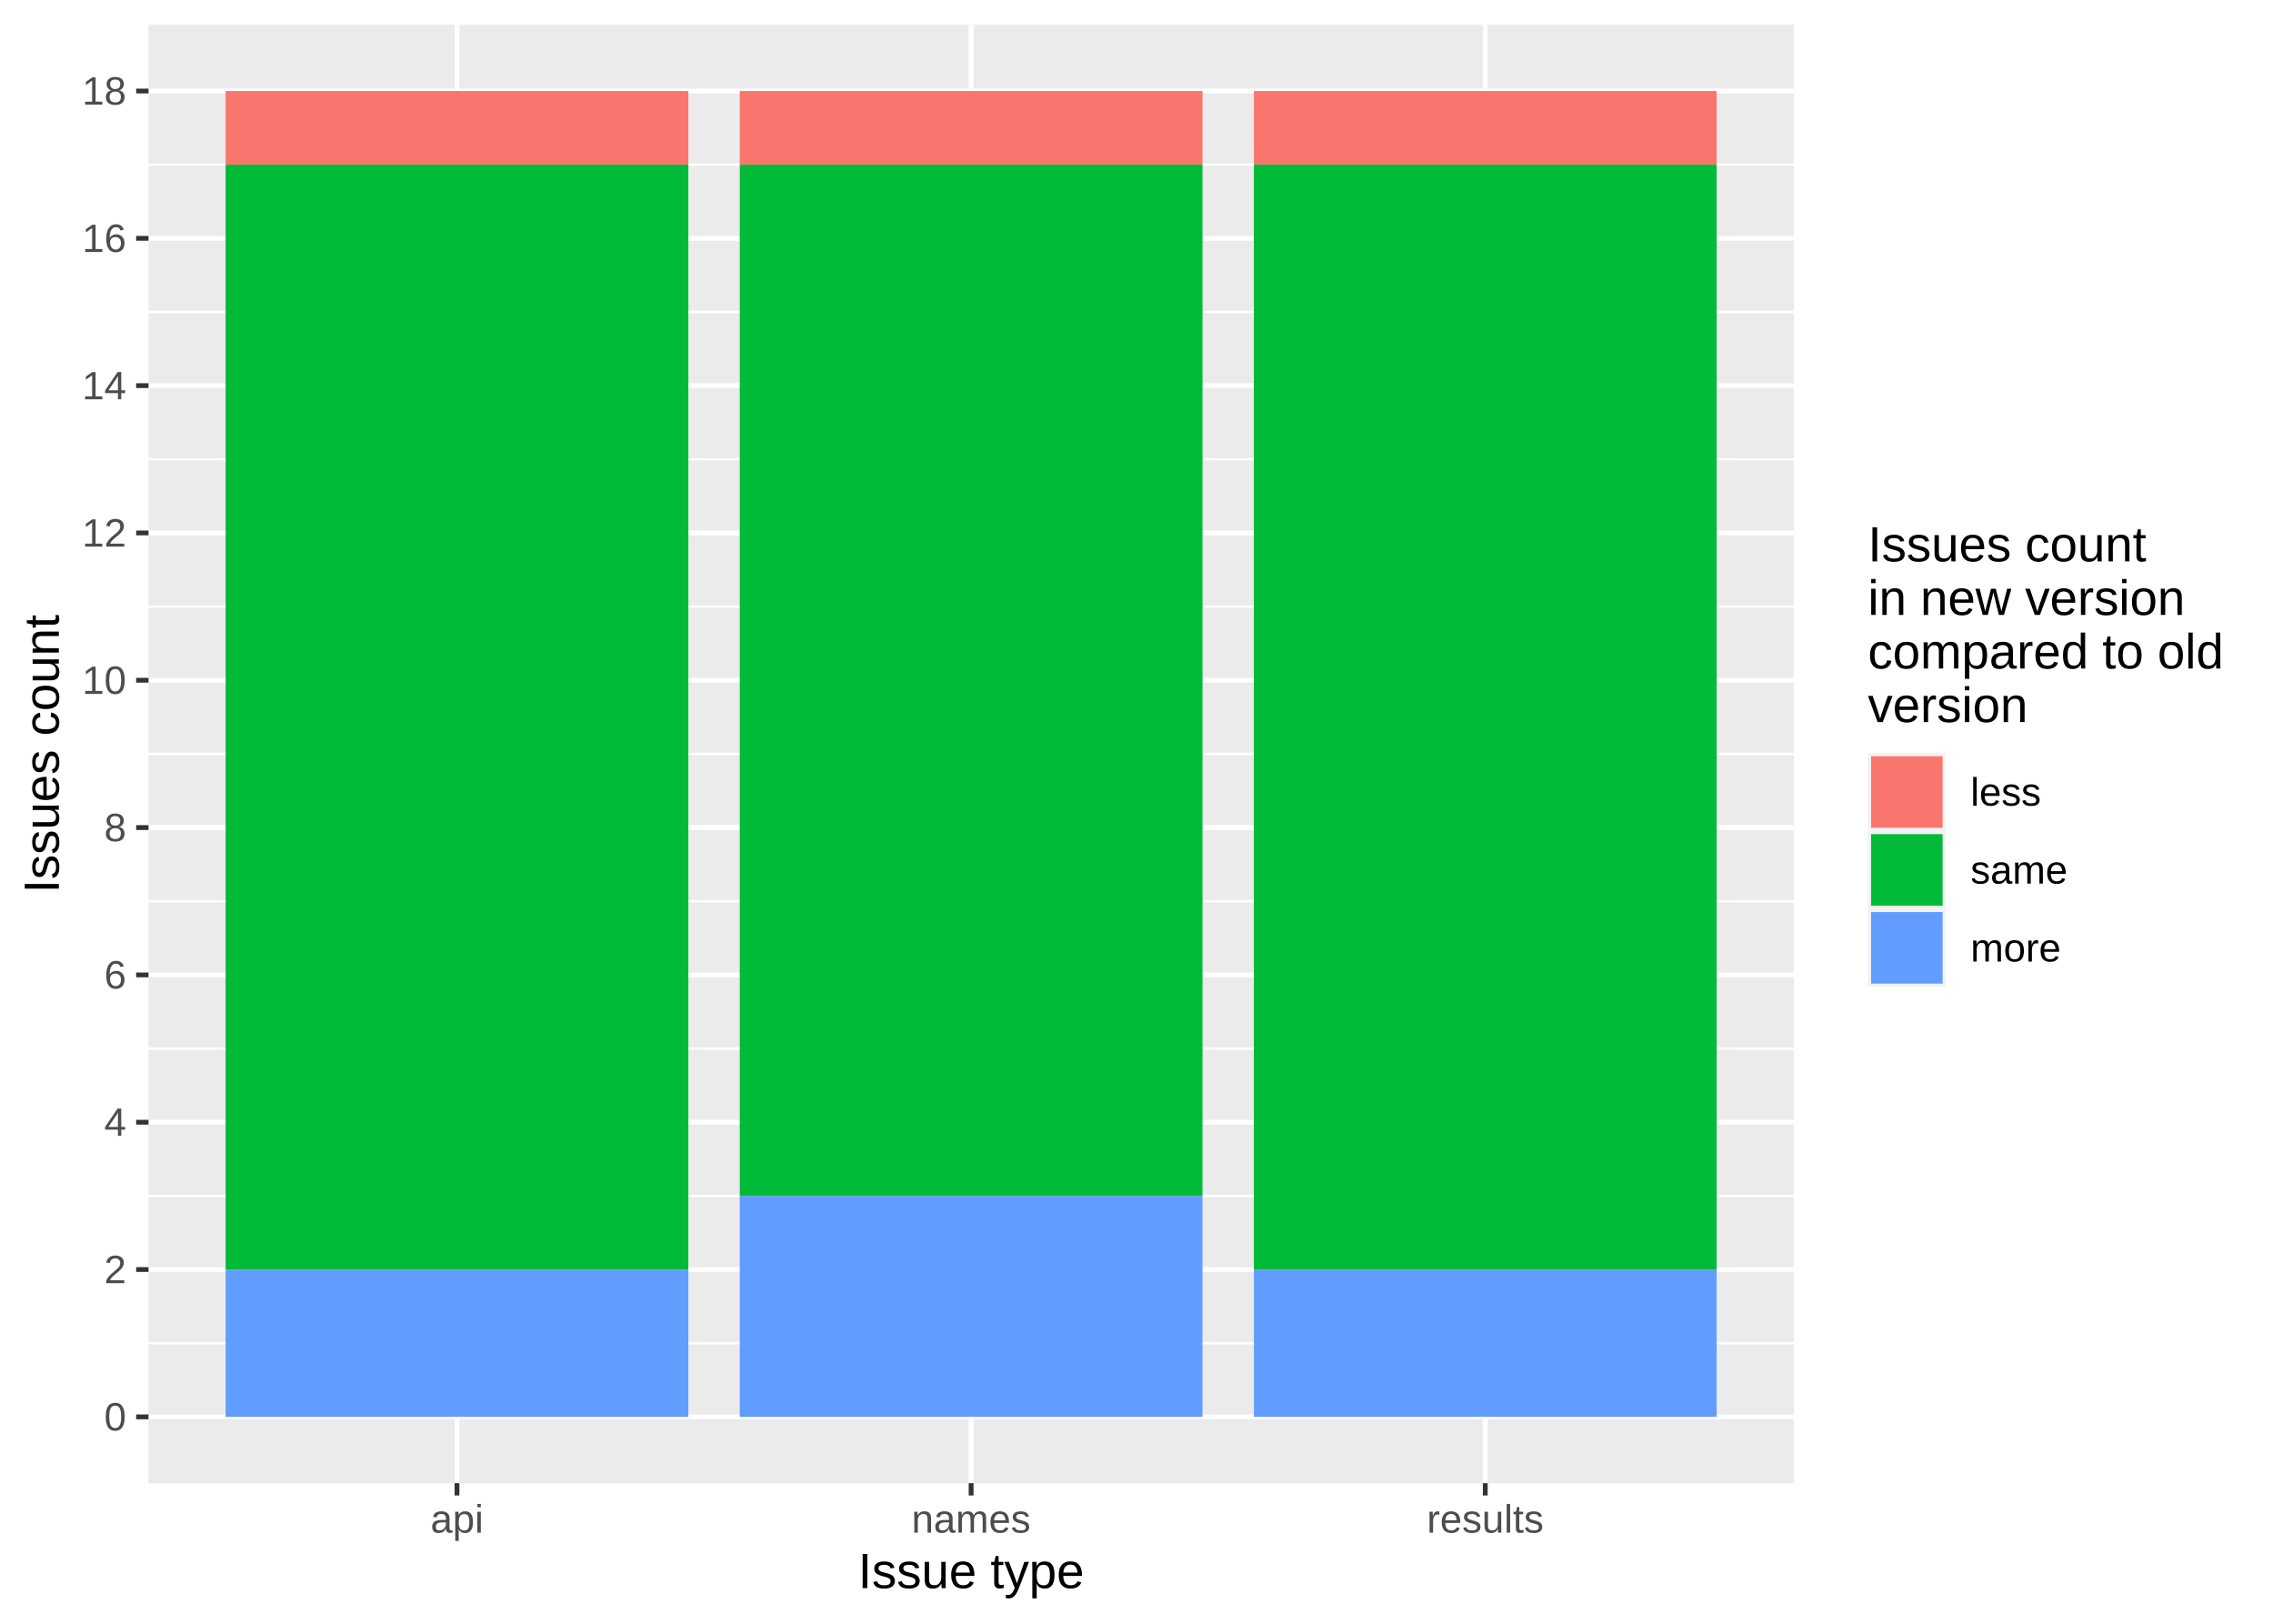
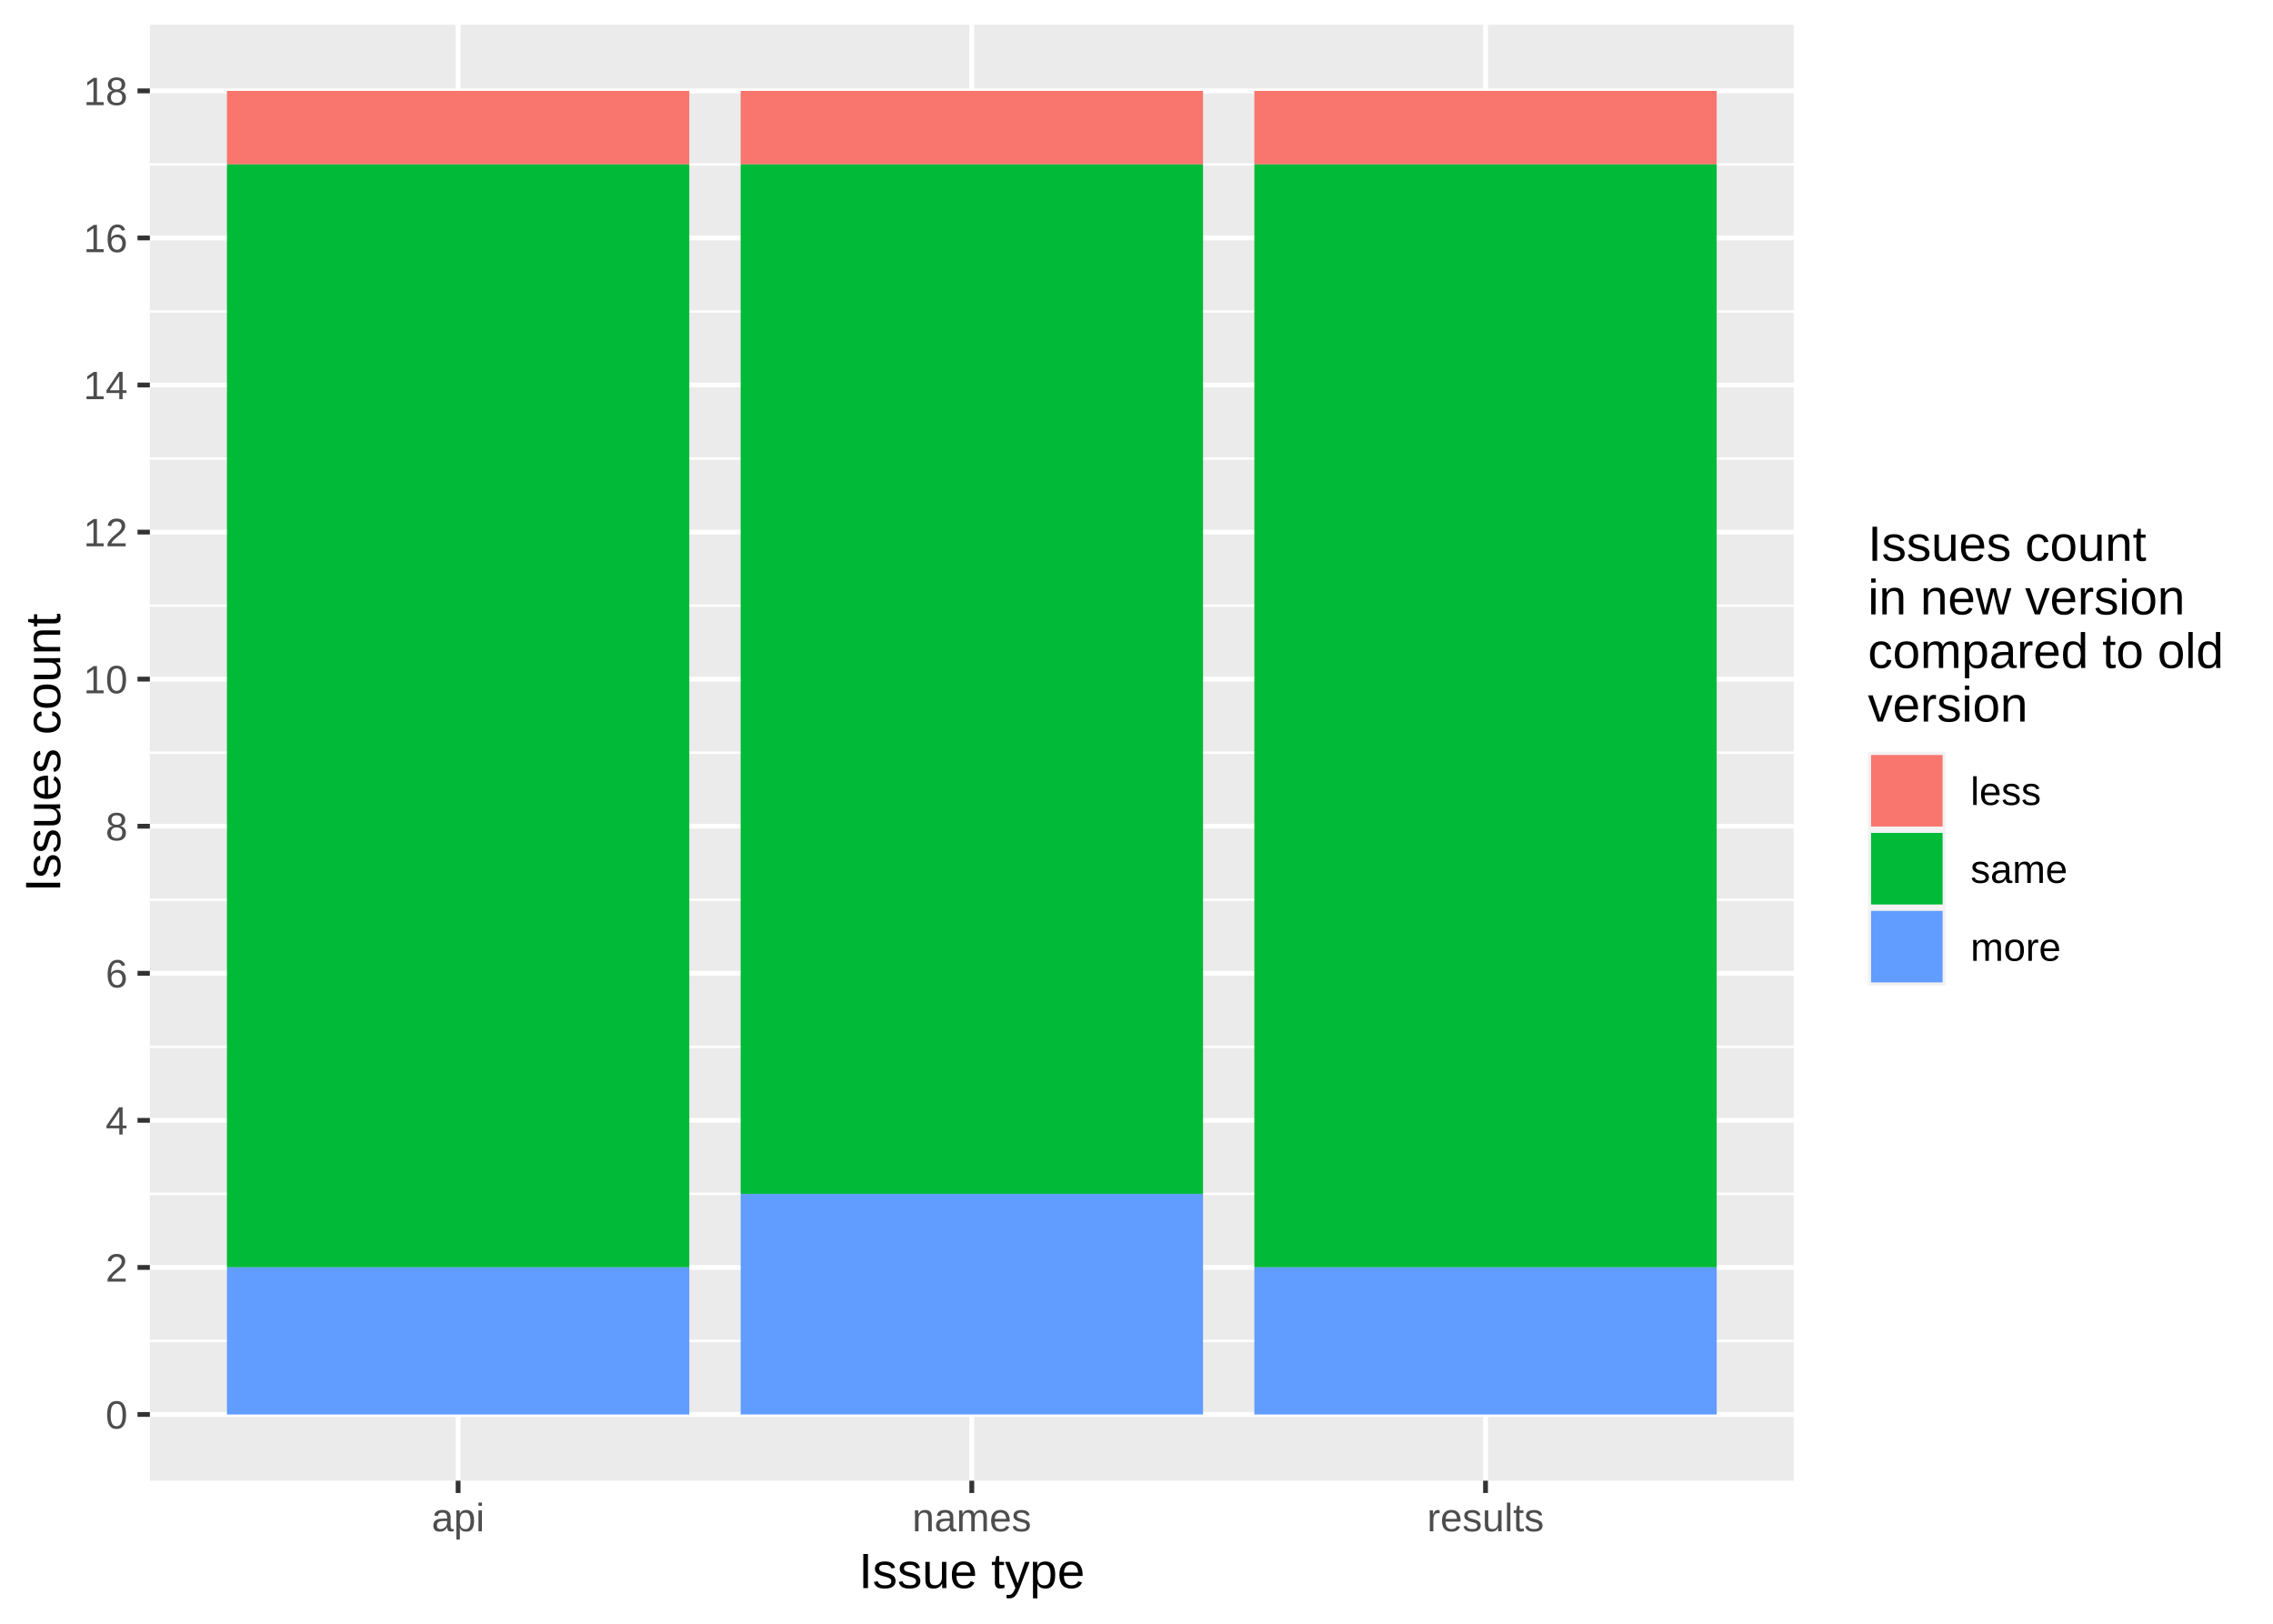
<svg xmlns="http://www.w3.org/2000/svg" viewBox="0 0 504.00 360.00">
  <defs>
    <style type="text/css">
    line, polyline, polygon, path, rect, circle {
      fill: none;
      stroke: #000000;
      stroke-linecap: round;
      stroke-linejoin: round;
      stroke-miterlimit: 10.00;
    }
  </style>
  </defs>
  <rect width="100%" height="100%" style="stroke: none; fill: #FFFFFF;" />
  <rect x="0" y="0.00" width="504.00" height="360.00" style="stroke-width: 1.07; stroke: #FFFFFF; fill: #FFFFFF;" />
  <defs>
-     <clipPath id="cpMzIuOTN8Mzk3LjczfDMyOC44M3w1LjQ4">
-       <rect x="32.93" y="5.48" width="364.81" height="323.35" />
+     <clipPath id="cpMzMuMjN8Mzk3LjczfDMyOC4yOHw1LjQ4">
+       <rect x="33.23" y="5.48" width="364.50" height="322.80" />
    </clipPath>
  </defs>
-   <rect x="32.93" y="5.48" width="364.81" height="323.35" style="stroke-width: 1.07; stroke: none; fill: #EBEBEB;" clip-path="url(#cpMzIuOTN8Mzk3LjczfDMyOC44M3w1LjQ4)" />
-   <polyline points="32.93,297.80 397.73,297.80 " style="stroke-width: 0.53; stroke: #FFFFFF; stroke-linecap: butt;" clip-path="url(#cpMzIuOTN8Mzk3LjczfDMyOC44M3w1LjQ4)" />
-   <polyline points="32.93,265.14 397.73,265.14 " style="stroke-width: 0.53; stroke: #FFFFFF; stroke-linecap: butt;" clip-path="url(#cpMzIuOTN8Mzk3LjczfDMyOC44M3w1LjQ4)" />
-   <polyline points="32.93,232.48 397.73,232.48 " style="stroke-width: 0.53; stroke: #FFFFFF; stroke-linecap: butt;" clip-path="url(#cpMzIuOTN8Mzk3LjczfDMyOC44M3w1LjQ4)" />
-   <polyline points="32.93,199.81 397.73,199.81 " style="stroke-width: 0.53; stroke: #FFFFFF; stroke-linecap: butt;" clip-path="url(#cpMzIuOTN8Mzk3LjczfDMyOC44M3w1LjQ4)" />
-   <polyline points="32.93,167.15 397.73,167.15 " style="stroke-width: 0.53; stroke: #FFFFFF; stroke-linecap: butt;" clip-path="url(#cpMzIuOTN8Mzk3LjczfDMyOC44M3w1LjQ4)" />
-   <polyline points="32.93,134.49 397.73,134.49 " style="stroke-width: 0.53; stroke: #FFFFFF; stroke-linecap: butt;" clip-path="url(#cpMzIuOTN8Mzk3LjczfDMyOC44M3w1LjQ4)" />
-   <polyline points="32.93,101.83 397.73,101.83 " style="stroke-width: 0.53; stroke: #FFFFFF; stroke-linecap: butt;" clip-path="url(#cpMzIuOTN8Mzk3LjczfDMyOC44M3w1LjQ4)" />
-   <polyline points="32.93,69.17 397.73,69.17 " style="stroke-width: 0.53; stroke: #FFFFFF; stroke-linecap: butt;" clip-path="url(#cpMzIuOTN8Mzk3LjczfDMyOC44M3w1LjQ4)" />
-   <polyline points="32.93,36.51 397.73,36.51 " style="stroke-width: 0.53; stroke: #FFFFFF; stroke-linecap: butt;" clip-path="url(#cpMzIuOTN8Mzk3LjczfDMyOC44M3w1LjQ4)" />
-   <polyline points="32.93,314.13 397.73,314.13 " style="stroke-width: 1.07; stroke: #FFFFFF; stroke-linecap: butt;" clip-path="url(#cpMzIuOTN8Mzk3LjczfDMyOC44M3w1LjQ4)" />
-   <polyline points="32.93,281.47 397.73,281.47 " style="stroke-width: 1.07; stroke: #FFFFFF; stroke-linecap: butt;" clip-path="url(#cpMzIuOTN8Mzk3LjczfDMyOC44M3w1LjQ4)" />
-   <polyline points="32.93,248.81 397.73,248.81 " style="stroke-width: 1.07; stroke: #FFFFFF; stroke-linecap: butt;" clip-path="url(#cpMzIuOTN8Mzk3LjczfDMyOC44M3w1LjQ4)" />
-   <polyline points="32.93,216.15 397.73,216.15 " style="stroke-width: 1.07; stroke: #FFFFFF; stroke-linecap: butt;" clip-path="url(#cpMzIuOTN8Mzk3LjczfDMyOC44M3w1LjQ4)" />
-   <polyline points="32.93,183.48 397.73,183.48 " style="stroke-width: 1.07; stroke: #FFFFFF; stroke-linecap: butt;" clip-path="url(#cpMzIuOTN8Mzk3LjczfDMyOC44M3w1LjQ4)" />
-   <polyline points="32.93,150.82 397.73,150.82 " style="stroke-width: 1.07; stroke: #FFFFFF; stroke-linecap: butt;" clip-path="url(#cpMzIuOTN8Mzk3LjczfDMyOC44M3w1LjQ4)" />
-   <polyline points="32.93,118.16 397.73,118.16 " style="stroke-width: 1.07; stroke: #FFFFFF; stroke-linecap: butt;" clip-path="url(#cpMzIuOTN8Mzk3LjczfDMyOC44M3w1LjQ4)" />
-   <polyline points="32.93,85.50 397.73,85.50 " style="stroke-width: 1.07; stroke: #FFFFFF; stroke-linecap: butt;" clip-path="url(#cpMzIuOTN8Mzk3LjczfDMyOC44M3w1LjQ4)" />
-   <polyline points="32.93,52.84 397.73,52.84 " style="stroke-width: 1.07; stroke: #FFFFFF; stroke-linecap: butt;" clip-path="url(#cpMzIuOTN8Mzk3LjczfDMyOC44M3w1LjQ4)" />
-   <polyline points="32.93,20.18 397.73,20.18 " style="stroke-width: 1.07; stroke: #FFFFFF; stroke-linecap: butt;" clip-path="url(#cpMzIuOTN8Mzk3LjczfDMyOC44M3w1LjQ4)" />
-   <polyline points="101.33,328.83 101.33,5.48 " style="stroke-width: 1.07; stroke: #FFFFFF; stroke-linecap: butt;" clip-path="url(#cpMzIuOTN8Mzk3LjczfDMyOC44M3w1LjQ4)" />
-   <polyline points="215.33,328.83 215.33,5.48 " style="stroke-width: 1.07; stroke: #FFFFFF; stroke-linecap: butt;" clip-path="url(#cpMzIuOTN8Mzk3LjczfDMyOC44M3w1LjQ4)" />
-   <polyline points="329.33,328.83 329.33,5.48 " style="stroke-width: 1.07; stroke: #FFFFFF; stroke-linecap: butt;" clip-path="url(#cpMzIuOTN8Mzk3LjczfDMyOC44M3w1LjQ4)" />
-   <rect x="50.03" y="20.18" width="102.60" height="16.33" style="stroke-width: 1.07; stroke: none; stroke-linecap: square; stroke-linejoin: miter; fill: #F8766D;" clip-path="url(#cpMzIuOTN8Mzk3LjczfDMyOC44M3w1LjQ4)" />
-   <rect x="50.03" y="36.51" width="102.60" height="244.96" style="stroke-width: 1.07; stroke: none; stroke-linecap: square; stroke-linejoin: miter; fill: #00BA38;" clip-path="url(#cpMzIuOTN8Mzk3LjczfDMyOC44M3w1LjQ4)" />
-   <rect x="50.03" y="281.47" width="102.60" height="32.66" style="stroke-width: 1.07; stroke: none; stroke-linecap: square; stroke-linejoin: miter; fill: #619CFF;" clip-path="url(#cpMzIuOTN8Mzk3LjczfDMyOC44M3w1LjQ4)" />
-   <rect x="164.03" y="20.18" width="102.60" height="16.33" style="stroke-width: 1.07; stroke: none; stroke-linecap: square; stroke-linejoin: miter; fill: #F8766D;" clip-path="url(#cpMzIuOTN8Mzk3LjczfDMyOC44M3w1LjQ4)" />
-   <rect x="164.03" y="36.51" width="102.60" height="228.63" style="stroke-width: 1.07; stroke: none; stroke-linecap: square; stroke-linejoin: miter; fill: #00BA38;" clip-path="url(#cpMzIuOTN8Mzk3LjczfDMyOC44M3w1LjQ4)" />
-   <rect x="164.03" y="265.14" width="102.60" height="48.99" style="stroke-width: 1.07; stroke: none; stroke-linecap: square; stroke-linejoin: miter; fill: #619CFF;" clip-path="url(#cpMzIuOTN8Mzk3LjczfDMyOC44M3w1LjQ4)" />
-   <rect x="278.03" y="20.18" width="102.60" height="16.33" style="stroke-width: 1.07; stroke: none; stroke-linecap: square; stroke-linejoin: miter; fill: #F8766D;" clip-path="url(#cpMzIuOTN8Mzk3LjczfDMyOC44M3w1LjQ4)" />
-   <rect x="278.03" y="36.51" width="102.60" height="244.96" style="stroke-width: 1.07; stroke: none; stroke-linecap: square; stroke-linejoin: miter; fill: #00BA38;" clip-path="url(#cpMzIuOTN8Mzk3LjczfDMyOC44M3w1LjQ4)" />
-   <rect x="278.03" y="281.47" width="102.60" height="32.66" style="stroke-width: 1.07; stroke: none; stroke-linecap: square; stroke-linejoin: miter; fill: #619CFF;" clip-path="url(#cpMzIuOTN8Mzk3LjczfDMyOC44M3w1LjQ4)" />
+   <rect x="33.23" y="5.48" width="364.50" height="322.80" style="stroke-width: 1.07; stroke: none; fill: #EBEBEB;" clip-path="url(#cpMzMuMjN8Mzk3LjczfDMyOC4yOHw1LjQ4)" />
+   <polyline points="33.23,297.30 397.73,297.30 " style="stroke-width: 0.53; stroke: #FFFFFF; stroke-linecap: butt;" clip-path="url(#cpMzMuMjN8Mzk3LjczfDMyOC4yOHw1LjQ4)" />
+   <polyline points="33.23,264.69 397.73,264.69 " style="stroke-width: 0.53; stroke: #FFFFFF; stroke-linecap: butt;" clip-path="url(#cpMzMuMjN8Mzk3LjczfDMyOC4yOHw1LjQ4)" />
+   <polyline points="33.23,232.09 397.73,232.09 " style="stroke-width: 0.53; stroke: #FFFFFF; stroke-linecap: butt;" clip-path="url(#cpMzMuMjN8Mzk3LjczfDMyOC4yOHw1LjQ4)" />
+   <polyline points="33.23,199.48 397.73,199.48 " style="stroke-width: 0.53; stroke: #FFFFFF; stroke-linecap: butt;" clip-path="url(#cpMzMuMjN8Mzk3LjczfDMyOC4yOHw1LjQ4)" />
+   <polyline points="33.23,166.88 397.73,166.88 " style="stroke-width: 0.53; stroke: #FFFFFF; stroke-linecap: butt;" clip-path="url(#cpMzMuMjN8Mzk3LjczfDMyOC4yOHw1LjQ4)" />
+   <polyline points="33.23,134.27 397.73,134.27 " style="stroke-width: 0.53; stroke: #FFFFFF; stroke-linecap: butt;" clip-path="url(#cpMzMuMjN8Mzk3LjczfDMyOC4yOHw1LjQ4)" />
+   <polyline points="33.23,101.67 397.73,101.67 " style="stroke-width: 0.53; stroke: #FFFFFF; stroke-linecap: butt;" clip-path="url(#cpMzMuMjN8Mzk3LjczfDMyOC4yOHw1LjQ4)" />
+   <polyline points="33.23,69.06 397.73,69.06 " style="stroke-width: 0.53; stroke: #FFFFFF; stroke-linecap: butt;" clip-path="url(#cpMzMuMjN8Mzk3LjczfDMyOC4yOHw1LjQ4)" />
+   <polyline points="33.23,36.45 397.73,36.45 " style="stroke-width: 0.53; stroke: #FFFFFF; stroke-linecap: butt;" clip-path="url(#cpMzMuMjN8Mzk3LjczfDMyOC4yOHw1LjQ4)" />
+   <polyline points="33.23,313.60 397.73,313.60 " style="stroke-width: 1.07; stroke: #FFFFFF; stroke-linecap: butt;" clip-path="url(#cpMzMuMjN8Mzk3LjczfDMyOC4yOHw1LjQ4)" />
+   <polyline points="33.23,281.00 397.73,281.00 " style="stroke-width: 1.07; stroke: #FFFFFF; stroke-linecap: butt;" clip-path="url(#cpMzMuMjN8Mzk3LjczfDMyOC4yOHw1LjQ4)" />
+   <polyline points="33.23,248.39 397.73,248.39 " style="stroke-width: 1.07; stroke: #FFFFFF; stroke-linecap: butt;" clip-path="url(#cpMzMuMjN8Mzk3LjczfDMyOC4yOHw1LjQ4)" />
+   <polyline points="33.23,215.79 397.73,215.79 " style="stroke-width: 1.07; stroke: #FFFFFF; stroke-linecap: butt;" clip-path="url(#cpMzMuMjN8Mzk3LjczfDMyOC4yOHw1LjQ4)" />
+   <polyline points="33.23,183.18 397.73,183.18 " style="stroke-width: 1.07; stroke: #FFFFFF; stroke-linecap: butt;" clip-path="url(#cpMzMuMjN8Mzk3LjczfDMyOC4yOHw1LjQ4)" />
+   <polyline points="33.23,150.57 397.73,150.57 " style="stroke-width: 1.07; stroke: #FFFFFF; stroke-linecap: butt;" clip-path="url(#cpMzMuMjN8Mzk3LjczfDMyOC4yOHw1LjQ4)" />
+   <polyline points="33.23,117.97 397.73,117.97 " style="stroke-width: 1.07; stroke: #FFFFFF; stroke-linecap: butt;" clip-path="url(#cpMzMuMjN8Mzk3LjczfDMyOC4yOHw1LjQ4)" />
+   <polyline points="33.23,85.36 397.73,85.36 " style="stroke-width: 1.07; stroke: #FFFFFF; stroke-linecap: butt;" clip-path="url(#cpMzMuMjN8Mzk3LjczfDMyOC4yOHw1LjQ4)" />
+   <polyline points="33.23,52.76 397.73,52.76 " style="stroke-width: 1.07; stroke: #FFFFFF; stroke-linecap: butt;" clip-path="url(#cpMzMuMjN8Mzk3LjczfDMyOC4yOHw1LjQ4)" />
+   <polyline points="33.23,20.15 397.73,20.15 " style="stroke-width: 1.07; stroke: #FFFFFF; stroke-linecap: butt;" clip-path="url(#cpMzMuMjN8Mzk3LjczfDMyOC4yOHw1LjQ4)" />
+   <polyline points="101.58,328.28 101.58,5.48 " style="stroke-width: 1.07; stroke: #FFFFFF; stroke-linecap: butt;" clip-path="url(#cpMzMuMjN8Mzk3LjczfDMyOC4yOHw1LjQ4)" />
+   <polyline points="215.48,328.28 215.48,5.48 " style="stroke-width: 1.07; stroke: #FFFFFF; stroke-linecap: butt;" clip-path="url(#cpMzMuMjN8Mzk3LjczfDMyOC4yOHw1LjQ4)" />
+   <polyline points="329.39,328.28 329.39,5.48 " style="stroke-width: 1.07; stroke: #FFFFFF; stroke-linecap: butt;" clip-path="url(#cpMzMuMjN8Mzk3LjczfDMyOC4yOHw1LjQ4)" />
+   <rect x="50.32" y="20.15" width="102.52" height="16.30" style="stroke-width: 1.07; stroke: none; stroke-linecap: square; stroke-linejoin: miter; fill: #F8766D;" clip-path="url(#cpMzMuMjN8Mzk3LjczfDMyOC4yOHw1LjQ4)" />
+   <rect x="50.32" y="36.45" width="102.52" height="244.54" style="stroke-width: 1.07; stroke: none; stroke-linecap: square; stroke-linejoin: miter; fill: #00BA38;" clip-path="url(#cpMzMuMjN8Mzk3LjczfDMyOC4yOHw1LjQ4)" />
+   <rect x="50.32" y="281.00" width="102.52" height="32.61" style="stroke-width: 1.07; stroke: none; stroke-linecap: square; stroke-linejoin: miter; fill: #619CFF;" clip-path="url(#cpMzMuMjN8Mzk3LjczfDMyOC4yOHw1LjQ4)" />
+   <rect x="164.23" y="20.15" width="102.52" height="16.30" style="stroke-width: 1.07; stroke: none; stroke-linecap: square; stroke-linejoin: miter; fill: #F8766D;" clip-path="url(#cpMzMuMjN8Mzk3LjczfDMyOC4yOHw1LjQ4)" />
+   <rect x="164.23" y="36.45" width="102.52" height="228.24" style="stroke-width: 1.07; stroke: none; stroke-linecap: square; stroke-linejoin: miter; fill: #00BA38;" clip-path="url(#cpMzMuMjN8Mzk3LjczfDMyOC4yOHw1LjQ4)" />
+   <rect x="164.23" y="264.69" width="102.52" height="48.91" style="stroke-width: 1.07; stroke: none; stroke-linecap: square; stroke-linejoin: miter; fill: #619CFF;" clip-path="url(#cpMzMuMjN8Mzk3LjczfDMyOC4yOHw1LjQ4)" />
+   <rect x="278.13" y="20.15" width="102.52" height="16.30" style="stroke-width: 1.07; stroke: none; stroke-linecap: square; stroke-linejoin: miter; fill: #F8766D;" clip-path="url(#cpMzMuMjN8Mzk3LjczfDMyOC4yOHw1LjQ4)" />
+   <rect x="278.13" y="36.45" width="102.52" height="244.54" style="stroke-width: 1.07; stroke: none; stroke-linecap: square; stroke-linejoin: miter; fill: #00BA38;" clip-path="url(#cpMzMuMjN8Mzk3LjczfDMyOC4yOHw1LjQ4)" />
+   <rect x="278.13" y="281.00" width="102.52" height="32.61" style="stroke-width: 1.07; stroke: none; stroke-linecap: square; stroke-linejoin: miter; fill: #619CFF;" clip-path="url(#cpMzMuMjN8Mzk3LjczfDMyOC4yOHw1LjQ4)" />
  <defs>
    <clipPath id="cpMC4wMHw1MDQuMDB8MzYwLjAwfDAuMDA=">
      <rect x="0.00" y="0.00" width="504.00" height="360.00" />
    </clipPath>
  </defs>
  <g clip-path="url(#cpMC4wMHw1MDQuMDB8MzYwLjAwfDAuMDA=)">
-     <text x="23.10" y="317.16" style="font-size: 8.80px; fill: #4D4D4D; font-family: Liberation Sans;" textLength="4.89px" lengthAdjust="spacingAndGlyphs">0</text>
+     <text x="23.41" y="316.75" style="font-size: 8.80px; fill: #4D4D4D; font-family: Arial;" textLength="4.89px" lengthAdjust="spacingAndGlyphs">0</text>
  </g>
  <g clip-path="url(#cpMC4wMHw1MDQuMDB8MzYwLjAwfDAuMDA=)">
-     <text x="23.10" y="284.50" style="font-size: 8.80px; fill: #4D4D4D; font-family: Liberation Sans;" textLength="4.89px" lengthAdjust="spacingAndGlyphs">2</text>
+     <text x="23.41" y="284.15" style="font-size: 8.80px; fill: #4D4D4D; font-family: Arial;" textLength="4.89px" lengthAdjust="spacingAndGlyphs">2</text>
  </g>
  <g clip-path="url(#cpMC4wMHw1MDQuMDB8MzYwLjAwfDAuMDA=)">
-     <text x="23.10" y="251.83" style="font-size: 8.80px; fill: #4D4D4D; font-family: Liberation Sans;" textLength="4.89px" lengthAdjust="spacingAndGlyphs">4</text>
+     <text x="23.41" y="251.54" style="font-size: 8.80px; fill: #4D4D4D; font-family: Arial;" textLength="4.89px" lengthAdjust="spacingAndGlyphs">4</text>
  </g>
  <g clip-path="url(#cpMC4wMHw1MDQuMDB8MzYwLjAwfDAuMDA=)">
-     <text x="23.10" y="219.17" style="font-size: 8.80px; fill: #4D4D4D; font-family: Liberation Sans;" textLength="4.89px" lengthAdjust="spacingAndGlyphs">6</text>
+     <text x="23.41" y="218.94" style="font-size: 8.80px; fill: #4D4D4D; font-family: Arial;" textLength="4.89px" lengthAdjust="spacingAndGlyphs">6</text>
  </g>
  <g clip-path="url(#cpMC4wMHw1MDQuMDB8MzYwLjAwfDAuMDA=)">
-     <text x="23.10" y="186.51" style="font-size: 8.80px; fill: #4D4D4D; font-family: Liberation Sans;" textLength="4.89px" lengthAdjust="spacingAndGlyphs">8</text>
+     <text x="23.41" y="186.33" style="font-size: 8.80px; fill: #4D4D4D; font-family: Arial;" textLength="4.89px" lengthAdjust="spacingAndGlyphs">8</text>
  </g>
  <g clip-path="url(#cpMC4wMHw1MDQuMDB8MzYwLjAwfDAuMDA=)">
-     <text x="18.21" y="153.85" style="font-size: 8.80px; fill: #4D4D4D; font-family: Liberation Sans;" textLength="9.79px" lengthAdjust="spacingAndGlyphs">10</text>
+     <text x="18.51" y="153.72" style="font-size: 8.80px; fill: #4D4D4D; font-family: Arial;" textLength="9.79px" lengthAdjust="spacingAndGlyphs">10</text>
  </g>
  <g clip-path="url(#cpMC4wMHw1MDQuMDB8MzYwLjAwfDAuMDA=)">
-     <text x="18.21" y="121.19" style="font-size: 8.80px; fill: #4D4D4D; font-family: Liberation Sans;" textLength="9.79px" lengthAdjust="spacingAndGlyphs">12</text>
+     <text x="18.51" y="121.12" style="font-size: 8.80px; fill: #4D4D4D; font-family: Arial;" textLength="9.79px" lengthAdjust="spacingAndGlyphs">12</text>
  </g>
  <g clip-path="url(#cpMC4wMHw1MDQuMDB8MzYwLjAwfDAuMDA=)">
-     <text x="18.21" y="88.53" style="font-size: 8.80px; fill: #4D4D4D; font-family: Liberation Sans;" textLength="9.79px" lengthAdjust="spacingAndGlyphs">14</text>
+     <text x="18.51" y="88.51" style="font-size: 8.80px; fill: #4D4D4D; font-family: Arial;" textLength="9.79px" lengthAdjust="spacingAndGlyphs">14</text>
  </g>
  <g clip-path="url(#cpMC4wMHw1MDQuMDB8MzYwLjAwfDAuMDA=)">
-     <text x="18.21" y="55.87" style="font-size: 8.80px; fill: #4D4D4D; font-family: Liberation Sans;" textLength="9.79px" lengthAdjust="spacingAndGlyphs">16</text>
+     <text x="18.51" y="55.91" style="font-size: 8.80px; fill: #4D4D4D; font-family: Arial;" textLength="9.79px" lengthAdjust="spacingAndGlyphs">16</text>
  </g>
  <g clip-path="url(#cpMC4wMHw1MDQuMDB8MzYwLjAwfDAuMDA=)">
-     <text x="18.21" y="23.20" style="font-size: 8.80px; fill: #4D4D4D; font-family: Liberation Sans;" textLength="9.79px" lengthAdjust="spacingAndGlyphs">18</text>
+     <text x="18.51" y="23.30" style="font-size: 8.80px; fill: #4D4D4D; font-family: Arial;" textLength="9.79px" lengthAdjust="spacingAndGlyphs">18</text>
  </g>
-   <polyline points="30.19,314.13 32.93,314.13 " style="stroke-width: 1.07; stroke: #333333; stroke-linecap: butt;" clip-path="url(#cpMC4wMHw1MDQuMDB8MzYwLjAwfDAuMDA=)" />
-   <polyline points="30.19,281.47 32.93,281.47 " style="stroke-width: 1.07; stroke: #333333; stroke-linecap: butt;" clip-path="url(#cpMC4wMHw1MDQuMDB8MzYwLjAwfDAuMDA=)" />
-   <polyline points="30.19,248.81 32.93,248.81 " style="stroke-width: 1.07; stroke: #333333; stroke-linecap: butt;" clip-path="url(#cpMC4wMHw1MDQuMDB8MzYwLjAwfDAuMDA=)" />
-   <polyline points="30.19,216.15 32.93,216.15 " style="stroke-width: 1.07; stroke: #333333; stroke-linecap: butt;" clip-path="url(#cpMC4wMHw1MDQuMDB8MzYwLjAwfDAuMDA=)" />
-   <polyline points="30.19,183.48 32.93,183.48 " style="stroke-width: 1.07; stroke: #333333; stroke-linecap: butt;" clip-path="url(#cpMC4wMHw1MDQuMDB8MzYwLjAwfDAuMDA=)" />
-   <polyline points="30.19,150.82 32.93,150.82 " style="stroke-width: 1.07; stroke: #333333; stroke-linecap: butt;" clip-path="url(#cpMC4wMHw1MDQuMDB8MzYwLjAwfDAuMDA=)" />
-   <polyline points="30.19,118.16 32.93,118.16 " style="stroke-width: 1.07; stroke: #333333; stroke-linecap: butt;" clip-path="url(#cpMC4wMHw1MDQuMDB8MzYwLjAwfDAuMDA=)" />
-   <polyline points="30.19,85.50 32.93,85.50 " style="stroke-width: 1.07; stroke: #333333; stroke-linecap: butt;" clip-path="url(#cpMC4wMHw1MDQuMDB8MzYwLjAwfDAuMDA=)" />
-   <polyline points="30.19,52.84 32.93,52.84 " style="stroke-width: 1.07; stroke: #333333; stroke-linecap: butt;" clip-path="url(#cpMC4wMHw1MDQuMDB8MzYwLjAwfDAuMDA=)" />
-   <polyline points="30.19,20.18 32.93,20.18 " style="stroke-width: 1.07; stroke: #333333; stroke-linecap: butt;" clip-path="url(#cpMC4wMHw1MDQuMDB8MzYwLjAwfDAuMDA=)" />
-   <polyline points="101.33,331.57 101.33,328.83 " style="stroke-width: 1.07; stroke: #333333; stroke-linecap: butt;" clip-path="url(#cpMC4wMHw1MDQuMDB8MzYwLjAwfDAuMDA=)" />
-   <polyline points="215.33,331.57 215.33,328.83 " style="stroke-width: 1.07; stroke: #333333; stroke-linecap: butt;" clip-path="url(#cpMC4wMHw1MDQuMDB8MzYwLjAwfDAuMDA=)" />
-   <polyline points="329.33,331.57 329.33,328.83 " style="stroke-width: 1.07; stroke: #333333; stroke-linecap: butt;" clip-path="url(#cpMC4wMHw1MDQuMDB8MzYwLjAwfDAuMDA=)" />
+   <polyline points="30.49,313.60 33.23,313.60 " style="stroke-width: 1.07; stroke: #333333; stroke-linecap: butt;" clip-path="url(#cpMC4wMHw1MDQuMDB8MzYwLjAwfDAuMDA=)" />
+   <polyline points="30.49,281.00 33.23,281.00 " style="stroke-width: 1.07; stroke: #333333; stroke-linecap: butt;" clip-path="url(#cpMC4wMHw1MDQuMDB8MzYwLjAwfDAuMDA=)" />
+   <polyline points="30.49,248.39 33.23,248.39 " style="stroke-width: 1.07; stroke: #333333; stroke-linecap: butt;" clip-path="url(#cpMC4wMHw1MDQuMDB8MzYwLjAwfDAuMDA=)" />
+   <polyline points="30.49,215.79 33.23,215.79 " style="stroke-width: 1.07; stroke: #333333; stroke-linecap: butt;" clip-path="url(#cpMC4wMHw1MDQuMDB8MzYwLjAwfDAuMDA=)" />
+   <polyline points="30.49,183.18 33.23,183.18 " style="stroke-width: 1.07; stroke: #333333; stroke-linecap: butt;" clip-path="url(#cpMC4wMHw1MDQuMDB8MzYwLjAwfDAuMDA=)" />
+   <polyline points="30.49,150.57 33.23,150.57 " style="stroke-width: 1.07; stroke: #333333; stroke-linecap: butt;" clip-path="url(#cpMC4wMHw1MDQuMDB8MzYwLjAwfDAuMDA=)" />
+   <polyline points="30.49,117.97 33.23,117.97 " style="stroke-width: 1.07; stroke: #333333; stroke-linecap: butt;" clip-path="url(#cpMC4wMHw1MDQuMDB8MzYwLjAwfDAuMDA=)" />
+   <polyline points="30.49,85.36 33.23,85.36 " style="stroke-width: 1.07; stroke: #333333; stroke-linecap: butt;" clip-path="url(#cpMC4wMHw1MDQuMDB8MzYwLjAwfDAuMDA=)" />
+   <polyline points="30.49,52.76 33.23,52.76 " style="stroke-width: 1.07; stroke: #333333; stroke-linecap: butt;" clip-path="url(#cpMC4wMHw1MDQuMDB8MzYwLjAwfDAuMDA=)" />
+   <polyline points="30.49,20.15 33.23,20.15 " style="stroke-width: 1.07; stroke: #333333; stroke-linecap: butt;" clip-path="url(#cpMC4wMHw1MDQuMDB8MzYwLjAwfDAuMDA=)" />
+   <polyline points="101.58,331.02 101.58,328.28 " style="stroke-width: 1.07; stroke: #333333; stroke-linecap: butt;" clip-path="url(#cpMC4wMHw1MDQuMDB8MzYwLjAwfDAuMDA=)" />
+   <polyline points="215.48,331.02 215.48,328.28 " style="stroke-width: 1.07; stroke: #333333; stroke-linecap: butt;" clip-path="url(#cpMC4wMHw1MDQuMDB8MzYwLjAwfDAuMDA=)" />
+   <polyline points="329.39,331.02 329.39,328.28 " style="stroke-width: 1.07; stroke: #333333; stroke-linecap: butt;" clip-path="url(#cpMC4wMHw1MDQuMDB8MzYwLjAwfDAuMDA=)" />
  <g clip-path="url(#cpMC4wMHw1MDQuMDB8MzYwLjAwfDAuMDA=)">
-     <text x="95.46" y="339.81" style="font-size: 8.80px; fill: #4D4D4D; font-family: Liberation Sans;" textLength="11.74px" lengthAdjust="spacingAndGlyphs">api</text>
+     <text x="95.71" y="339.51" style="font-size: 8.80px; fill: #4D4D4D; font-family: Arial;" textLength="11.74px" lengthAdjust="spacingAndGlyphs">api</text>
  </g>
  <g clip-path="url(#cpMC4wMHw1MDQuMDB8MzYwLjAwfDAuMDA=)">
-     <text x="202.12" y="339.81" style="font-size: 8.80px; fill: #4D4D4D; font-family: Liberation Sans;" textLength="26.41px" lengthAdjust="spacingAndGlyphs">names</text>
+     <text x="202.28" y="339.51" style="font-size: 8.80px; fill: #4D4D4D; font-family: Arial;" textLength="26.41px" lengthAdjust="spacingAndGlyphs">names</text>
  </g>
  <g clip-path="url(#cpMC4wMHw1MDQuMDB8MzYwLjAwfDAuMDA=)">
-     <text x="316.37" y="339.81" style="font-size: 8.80px; fill: #4D4D4D; font-family: Liberation Sans;" textLength="25.92px" lengthAdjust="spacingAndGlyphs">results</text>
+     <text x="316.43" y="339.51" style="font-size: 8.80px; fill: #4D4D4D; font-family: Arial;" textLength="25.92px" lengthAdjust="spacingAndGlyphs">results</text>
  </g>
  <g clip-path="url(#cpMC4wMHw1MDQuMDB8MzYwLjAwfDAuMDA=)">
-     <text x="190.26" y="352.10" style="font-size: 11.00px; font-family: Liberation Sans;" textLength="50.14px" lengthAdjust="spacingAndGlyphs">Issue type</text>
+     <text x="190.41" y="352.10" style="font-size: 11.00px; font-family: Arial;" textLength="50.14px" lengthAdjust="spacingAndGlyphs">Issue type</text>
  </g>
  <g clip-path="url(#cpMC4wMHw1MDQuMDB8MzYwLjAwfDAuMDA=)">
-     <text transform="translate(13.05,198.03) rotate(-90)" style="font-size: 11.00px; font-family: Liberation Sans;" textLength="61.76px" lengthAdjust="spacingAndGlyphs">Issues count</text>
+     <text transform="translate(13.35,197.76) rotate(-90)" style="font-size: 11.00px; font-family: Arial;" textLength="61.76px" lengthAdjust="spacingAndGlyphs">Issues count</text>
  </g>
-   <rect x="408.69" y="110.04" width="89.83" height="114.24" style="stroke-width: 1.07; stroke: none; fill: #FFFFFF;" clip-path="url(#cpMC4wMHw1MDQuMDB8MzYwLjAwfDAuMDA=)" />
+   <rect x="408.69" y="109.76" width="89.83" height="114.24" style="stroke-width: 1.07; stroke: none; fill: #FFFFFF;" clip-path="url(#cpMC4wMHw1MDQuMDB8MzYwLjAwfDAuMDA=)" />
  <g clip-path="url(#cpMC4wMHw1MDQuMDB8MzYwLjAwfDAuMDA=)">
-     <text x="414.17" y="124.46" style="font-size: 11.00px; font-family: Liberation Sans;" textLength="61.76px" lengthAdjust="spacingAndGlyphs">Issues count</text>
+     <text x="414.17" y="124.34" style="font-size: 11.00px; font-family: Arial;" textLength="61.76px" lengthAdjust="spacingAndGlyphs">Issues count</text>
  </g>
  <g clip-path="url(#cpMC4wMHw1MDQuMDB8MzYwLjAwfDAuMDA=)">
-     <text x="414.17" y="136.34" style="font-size: 11.00px; font-family: Liberation Sans;" textLength="70.31px" lengthAdjust="spacingAndGlyphs">in new version</text>
+     <text x="414.17" y="136.22" style="font-size: 11.00px; font-family: Arial;" textLength="70.31px" lengthAdjust="spacingAndGlyphs">in new version</text>
  </g>
  <g clip-path="url(#cpMC4wMHw1MDQuMDB8MzYwLjAwfDAuMDA=)">
-     <text x="414.17" y="148.22" style="font-size: 11.00px; font-family: Liberation Sans;" textLength="78.88px" lengthAdjust="spacingAndGlyphs">compared to old</text>
+     <text x="414.17" y="148.10" style="font-size: 11.00px; font-family: Arial;" textLength="78.88px" lengthAdjust="spacingAndGlyphs">compared to old</text>
  </g>
  <g clip-path="url(#cpMC4wMHw1MDQuMDB8MzYwLjAwfDAuMDA=)">
-     <text x="414.17" y="160.10" style="font-size: 11.00px; font-family: Liberation Sans;" textLength="35.46px" lengthAdjust="spacingAndGlyphs">version</text>
+     <text x="414.17" y="159.98" style="font-size: 11.00px; font-family: Arial;" textLength="35.46px" lengthAdjust="spacingAndGlyphs">version</text>
  </g>
-   <rect x="414.17" y="166.95" width="17.28" height="17.28" style="stroke-width: 1.07; stroke: none; fill: #F2F2F2;" clip-path="url(#cpMC4wMHw1MDQuMDB8MzYwLjAwfDAuMDA=)" />
-   <rect x="414.88" y="167.66" width="15.86" height="15.86" style="stroke-width: 1.07; stroke: none; stroke-linecap: square; stroke-linejoin: miter; fill: #F8766D;" clip-path="url(#cpMC4wMHw1MDQuMDB8MzYwLjAwfDAuMDA=)" />
-   <rect x="414.17" y="184.23" width="17.28" height="17.28" style="stroke-width: 1.07; stroke: none; fill: #F2F2F2;" clip-path="url(#cpMC4wMHw1MDQuMDB8MzYwLjAwfDAuMDA=)" />
-   <rect x="414.88" y="184.94" width="15.86" height="15.86" style="stroke-width: 1.07; stroke: none; stroke-linecap: square; stroke-linejoin: miter; fill: #00BA38;" clip-path="url(#cpMC4wMHw1MDQuMDB8MzYwLjAwfDAuMDA=)" />
-   <rect x="414.17" y="201.51" width="17.28" height="17.28" style="stroke-width: 1.07; stroke: none; fill: #F2F2F2;" clip-path="url(#cpMC4wMHw1MDQuMDB8MzYwLjAwfDAuMDA=)" />
-   <rect x="414.88" y="202.22" width="15.86" height="15.86" style="stroke-width: 1.07; stroke: none; stroke-linecap: square; stroke-linejoin: miter; fill: #619CFF;" clip-path="url(#cpMC4wMHw1MDQuMDB8MzYwLjAwfDAuMDA=)" />
+   <rect x="414.17" y="166.68" width="17.28" height="17.28" style="stroke-width: 1.07; stroke: none; fill: #F2F2F2;" clip-path="url(#cpMC4wMHw1MDQuMDB8MzYwLjAwfDAuMDA=)" />
+   <rect x="414.88" y="167.39" width="15.86" height="15.86" style="stroke-width: 1.07; stroke: none; stroke-linecap: square; stroke-linejoin: miter; fill: #F8766D;" clip-path="url(#cpMC4wMHw1MDQuMDB8MzYwLjAwfDAuMDA=)" />
+   <rect x="414.17" y="183.96" width="17.28" height="17.28" style="stroke-width: 1.07; stroke: none; fill: #F2F2F2;" clip-path="url(#cpMC4wMHw1MDQuMDB8MzYwLjAwfDAuMDA=)" />
+   <rect x="414.88" y="184.67" width="15.86" height="15.86" style="stroke-width: 1.07; stroke: none; stroke-linecap: square; stroke-linejoin: miter; fill: #00BA38;" clip-path="url(#cpMC4wMHw1MDQuMDB8MzYwLjAwfDAuMDA=)" />
+   <rect x="414.17" y="201.24" width="17.28" height="17.28" style="stroke-width: 1.07; stroke: none; fill: #F2F2F2;" clip-path="url(#cpMC4wMHw1MDQuMDB8MzYwLjAwfDAuMDA=)" />
+   <rect x="414.88" y="201.95" width="15.86" height="15.86" style="stroke-width: 1.07; stroke: none; stroke-linecap: square; stroke-linejoin: miter; fill: #619CFF;" clip-path="url(#cpMC4wMHw1MDQuMDB8MzYwLjAwfDAuMDA=)" />
  <g clip-path="url(#cpMC4wMHw1MDQuMDB8MzYwLjAwfDAuMDA=)">
-     <text x="436.93" y="178.62" style="font-size: 8.80px; font-family: Liberation Sans;" textLength="15.65px" lengthAdjust="spacingAndGlyphs">less</text>
+     <text x="436.93" y="178.47" style="font-size: 8.80px; font-family: Arial;" textLength="15.65px" lengthAdjust="spacingAndGlyphs">less</text>
  </g>
  <g clip-path="url(#cpMC4wMHw1MDQuMDB8MzYwLjAwfDAuMDA=)">
-     <text x="436.93" y="195.90" style="font-size: 8.80px; font-family: Liberation Sans;" textLength="21.52px" lengthAdjust="spacingAndGlyphs">same</text>
+     <text x="436.93" y="195.75" style="font-size: 8.80px; font-family: Arial;" textLength="21.52px" lengthAdjust="spacingAndGlyphs">same</text>
  </g>
  <g clip-path="url(#cpMC4wMHw1MDQuMDB8MzYwLjAwfDAuMDA=)">
-     <text x="436.93" y="213.18" style="font-size: 8.80px; font-family: Liberation Sans;" textLength="20.05px" lengthAdjust="spacingAndGlyphs">more</text>
+     <text x="436.93" y="213.03" style="font-size: 8.80px; font-family: Arial;" textLength="20.05px" lengthAdjust="spacingAndGlyphs">more</text>
  </g>
</svg>
